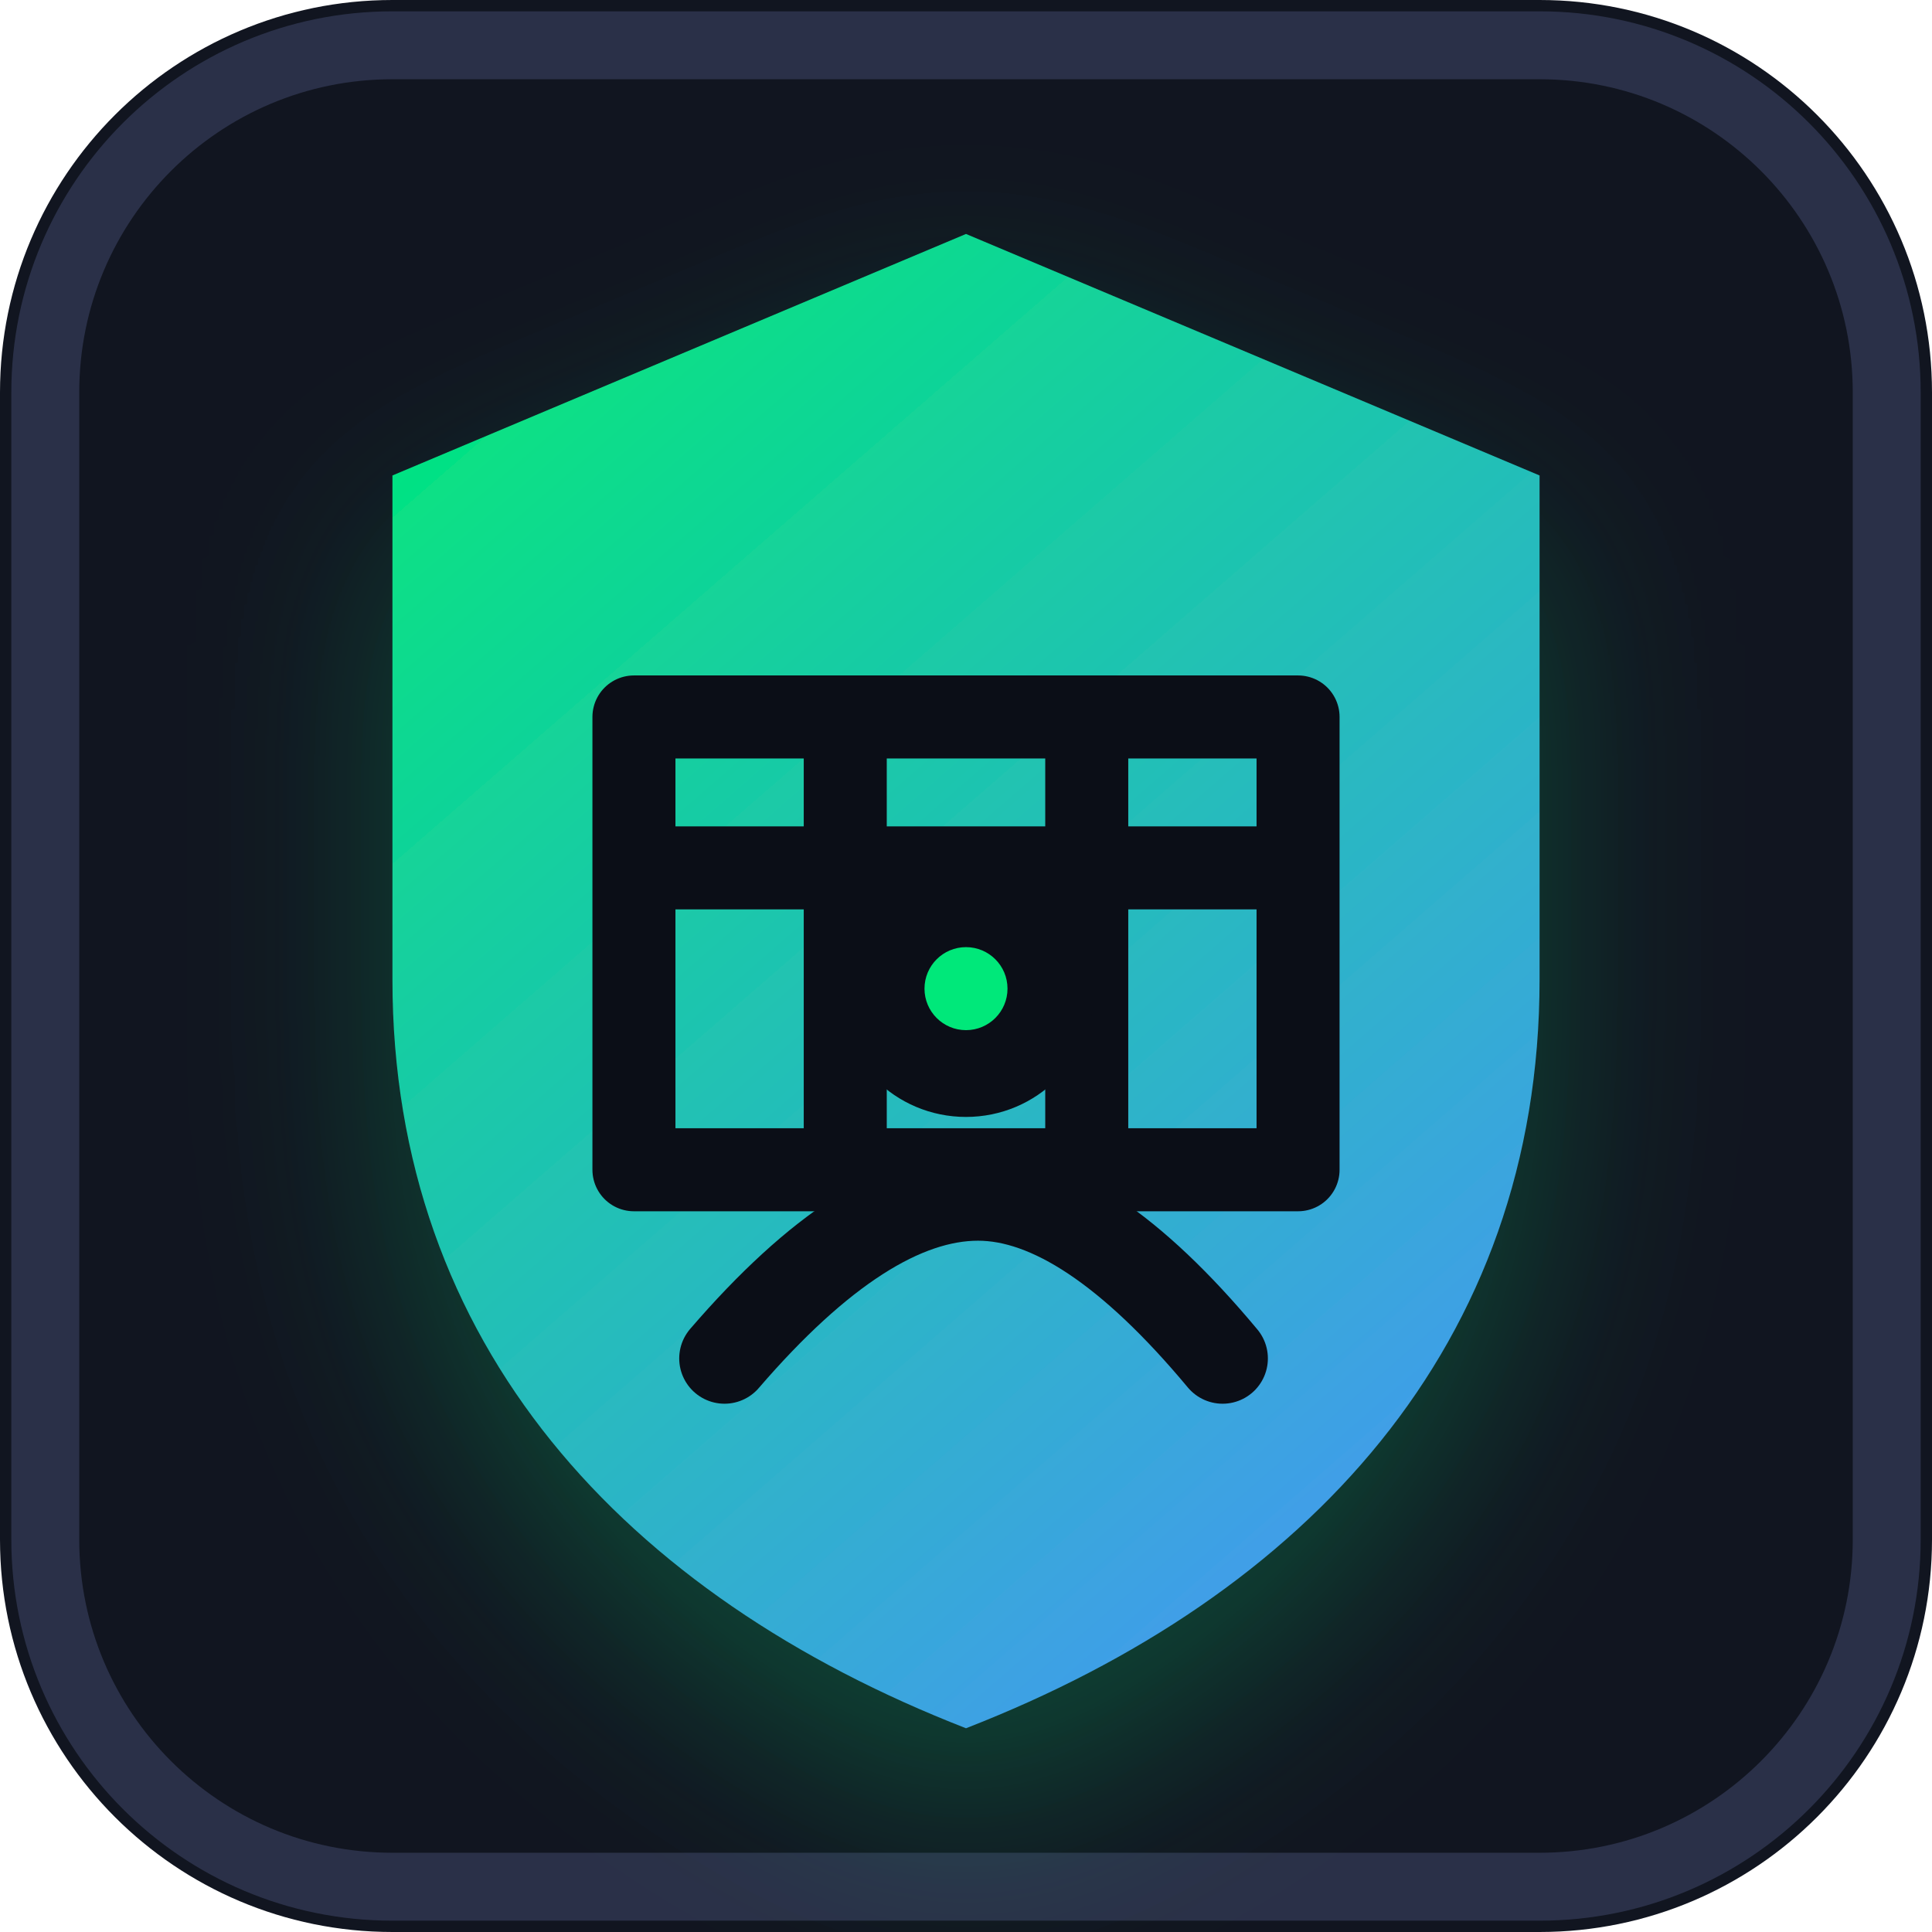
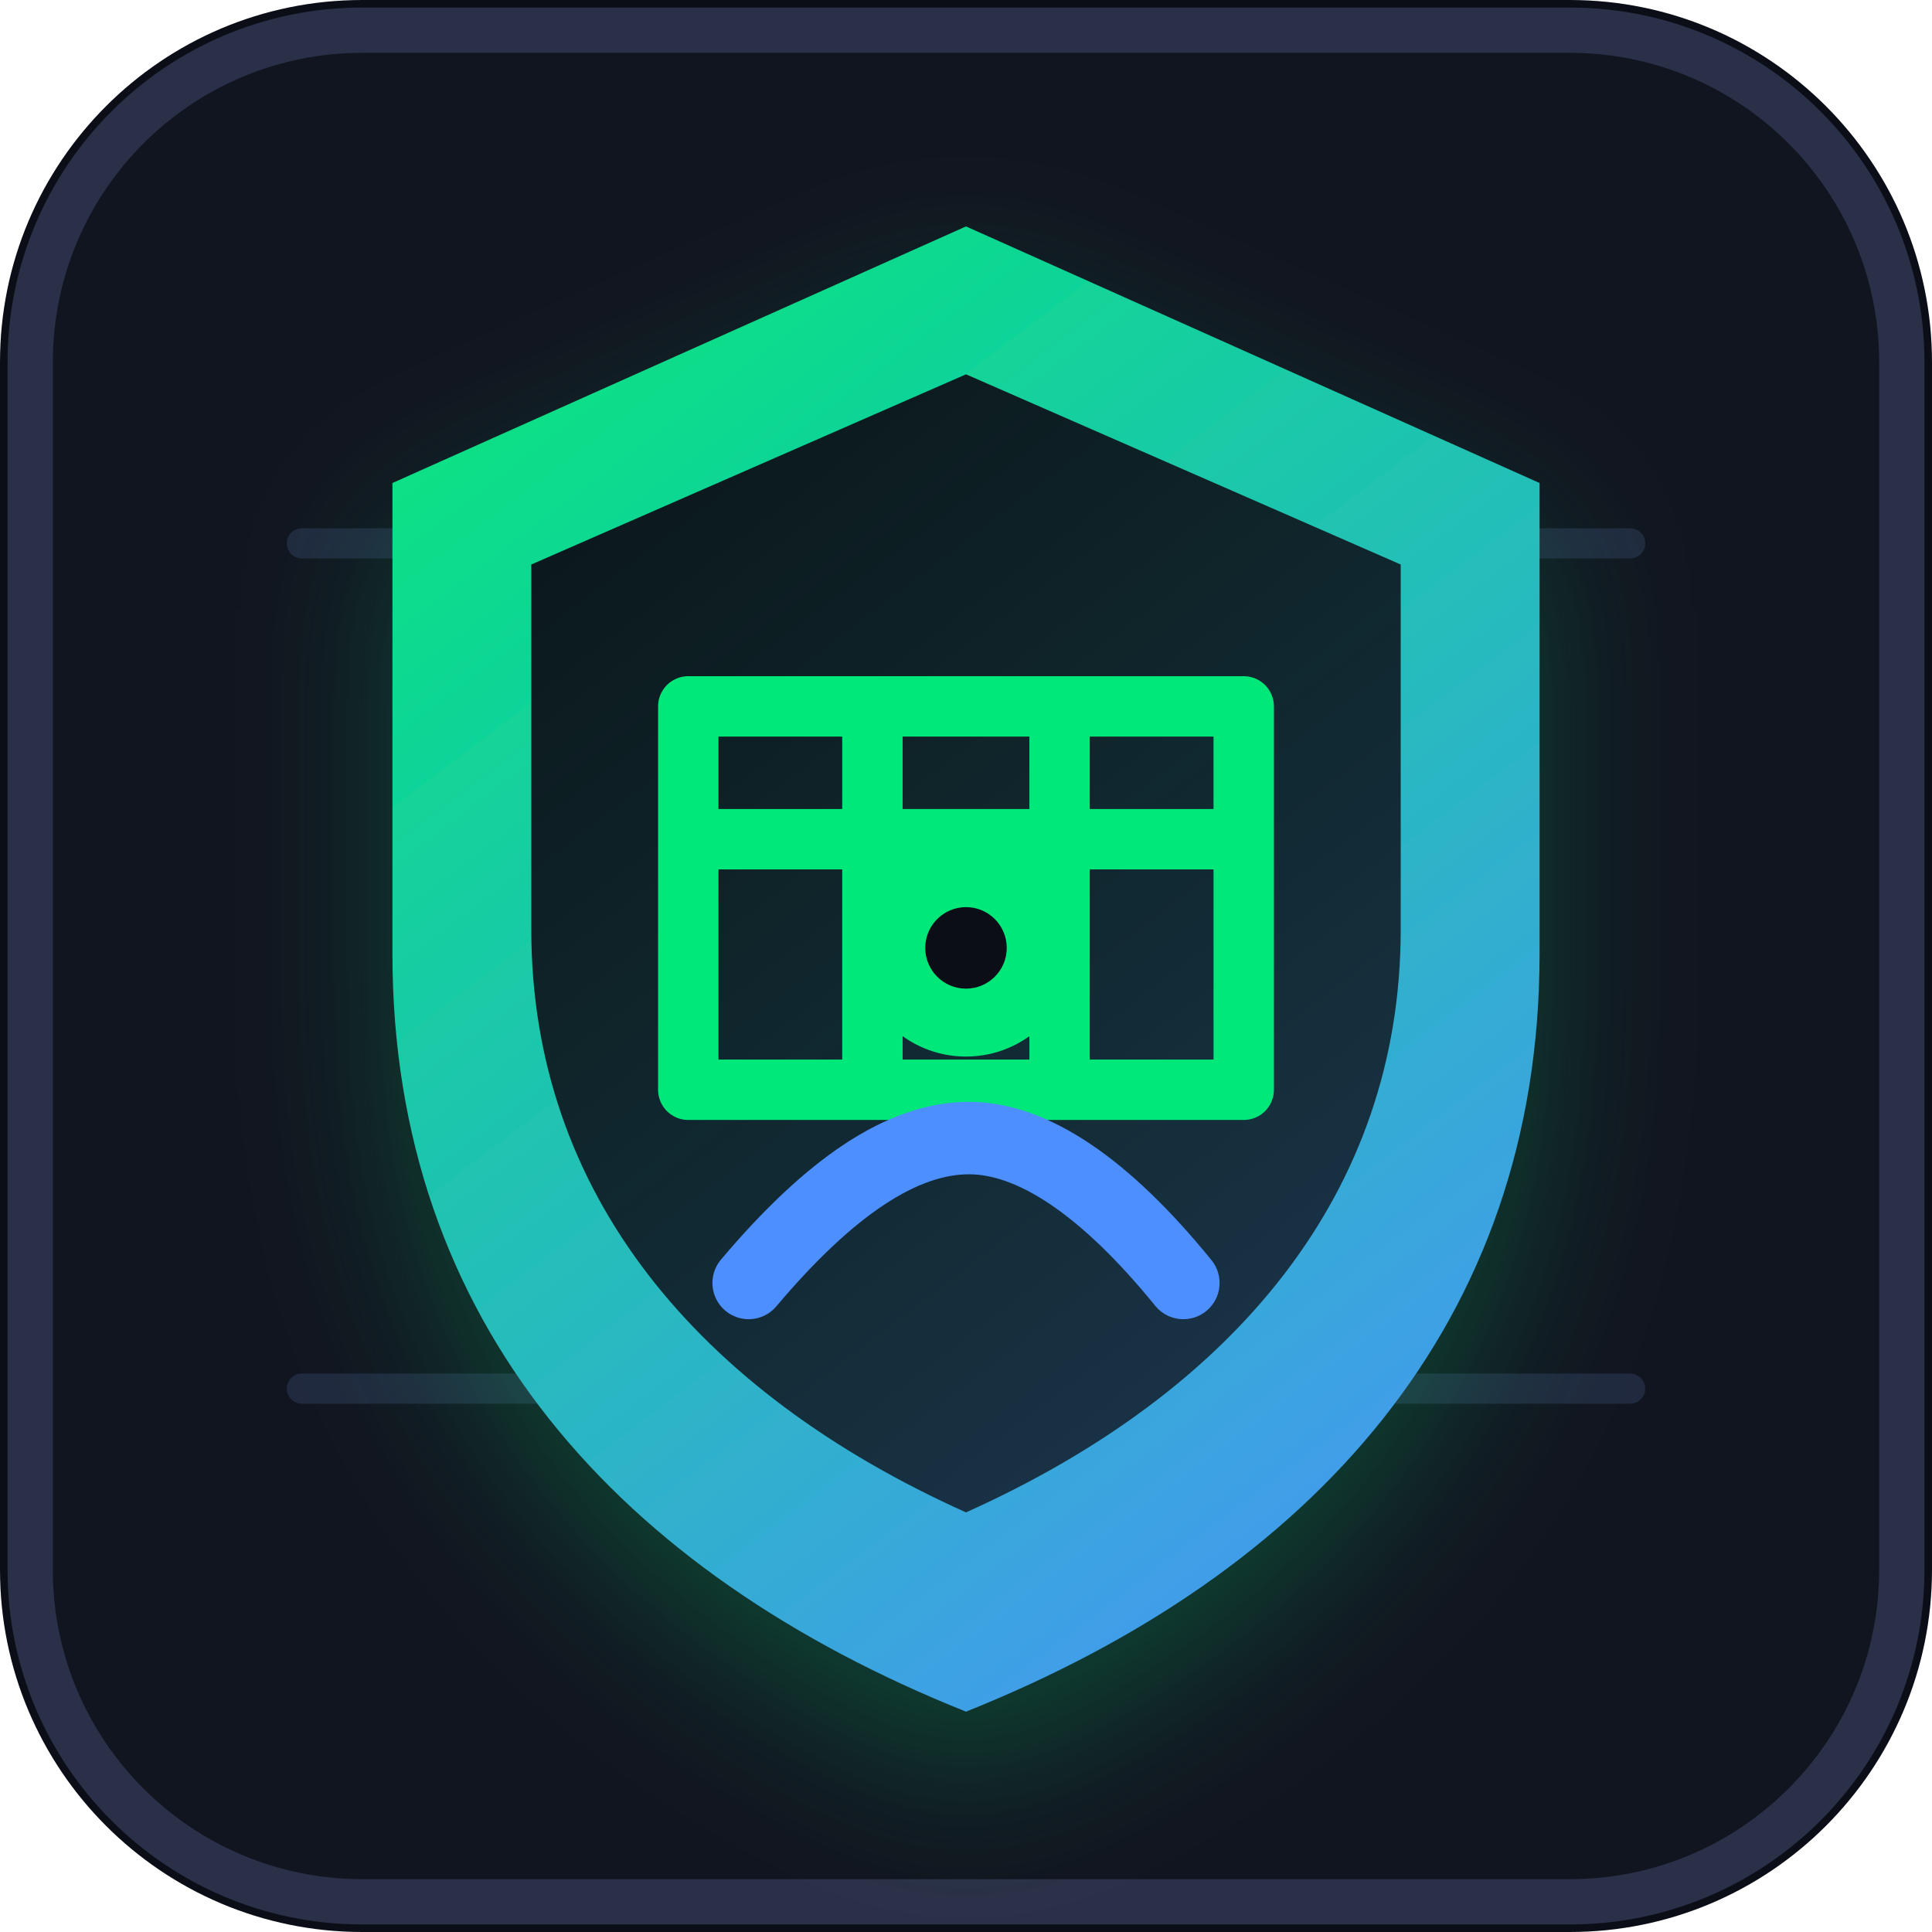
<svg xmlns="http://www.w3.org/2000/svg" viewBox="0 0 512 512" role="img" aria-labelledby="title">
  <defs>
-     <linearGradient id="g" x1="112" y1="76" x2="430" y2="442" gradientUnits="userSpaceOnUse">
+     <linearGradient id="crest" x1="112" y1="70" x2="404" y2="456" gradientUnits="userSpaceOnUse">
      <stop stop-color="#00e87a" />
      <stop offset="1" stop-color="#4d8fff" />
    </linearGradient>
-     <filter id="shadow" x="-20%" y="-20%" width="140%" height="140%">
-       <feDropShadow dx="0" dy="24" stdDeviation="26" flood-color="#00e87a" flood-opacity=".24" />
+     <linearGradient id="field" x1="160" y1="136" x2="352" y2="388" gradientUnits="userSpaceOnUse">
+       <stop stop-color="#0b0e17" stop-opacity=".95" />
+       <stop offset="1" stop-color="#111520" stop-opacity=".78" />
+     </linearGradient>
+     <filter id="glow" x="-25%" y="-25%" width="150%" height="150%">
+       <feDropShadow dx="0" dy="18" stdDeviation="20" flood-color="#00e87a" flood-opacity=".22" />
    </filter>
  </defs>
-   <rect width="512" height="512" rx="104" fill="#111520" />
-   <rect x="12" y="12" width="488" height="488" rx="92" fill="none" stroke="#2a3048" stroke-width="18" />
-   <path d="M256 62 408 126v133.6c0 96.8-61.6 163.2-152 198.4-90.4-35.2-152-101.6-152-198.4V126L256 62Z" fill="url(#g)" filter="url(#shadow)" />
-   <path d="M168 190h176v120H168V190Zm0 40h176M224 190v120M288 190v120" fill="none" stroke="#0b0e17" stroke-width="22" stroke-linecap="round" stroke-linejoin="round" />
-   <path d="M192 360c24.8-28.8 47.2-43.2 67.2-43.2 19.2 0 40.8 14.4 64.8 43.2" fill="none" stroke="#0b0e17" stroke-width="24" stroke-linecap="round" />
-   <circle cx="256" cy="262" r="34" fill="#0b0e17" />
-   <circle cx="256" cy="262" r="11" fill="#00e87a" />
+   <rect width="512" height="512" rx="96" fill="#0b0e17" />
+   <rect x="8" y="8" width="496" height="496" rx="88" fill="#111520" stroke="#2a3048" stroke-width="12" />
+   <path d="M80 144h352M80 368h352M256 72v368" stroke="#25304a" stroke-width="8" stroke-linecap="round" opacity=".72" />
+   <path d="M256 60 408 128v124.8c0 97.6-60 164-152 200.8-92-36.8-152-103.2-152-200.8V128L256 60Z" fill="url(#crest)" filter="url(#glow)" />
+   <path d="M256 99.2 371.2 149.6v96.8c0 69.6-44 122.4-115.2 154.4-71.2-32-115.2-84.8-115.2-154.4v-96.8L256 99.2Z" fill="url(#field)" />
+   <path d="M182.4 187.2h147.2v101.6H182.4V187.2Zm0 35.2h147.2M231.2 187.2v101.6M280.8 187.2v101.6" fill="none" stroke="#00e87a" stroke-width="16" stroke-linecap="round" stroke-linejoin="round" />
+   <path d="M198.4 340c21.6-25.6 40.8-38.4 58.4-38.4 16.8 0 36 12.8 56.8 38.4" fill="none" stroke="#4d8fff" stroke-width="19.2" stroke-linecap="round" />
+   <circle cx="256" cy="251.2" r="28.8" fill="#00e87a" />
+   <circle cx="256" cy="251.2" r="10.8" fill="#0b0e17" />
</svg>
